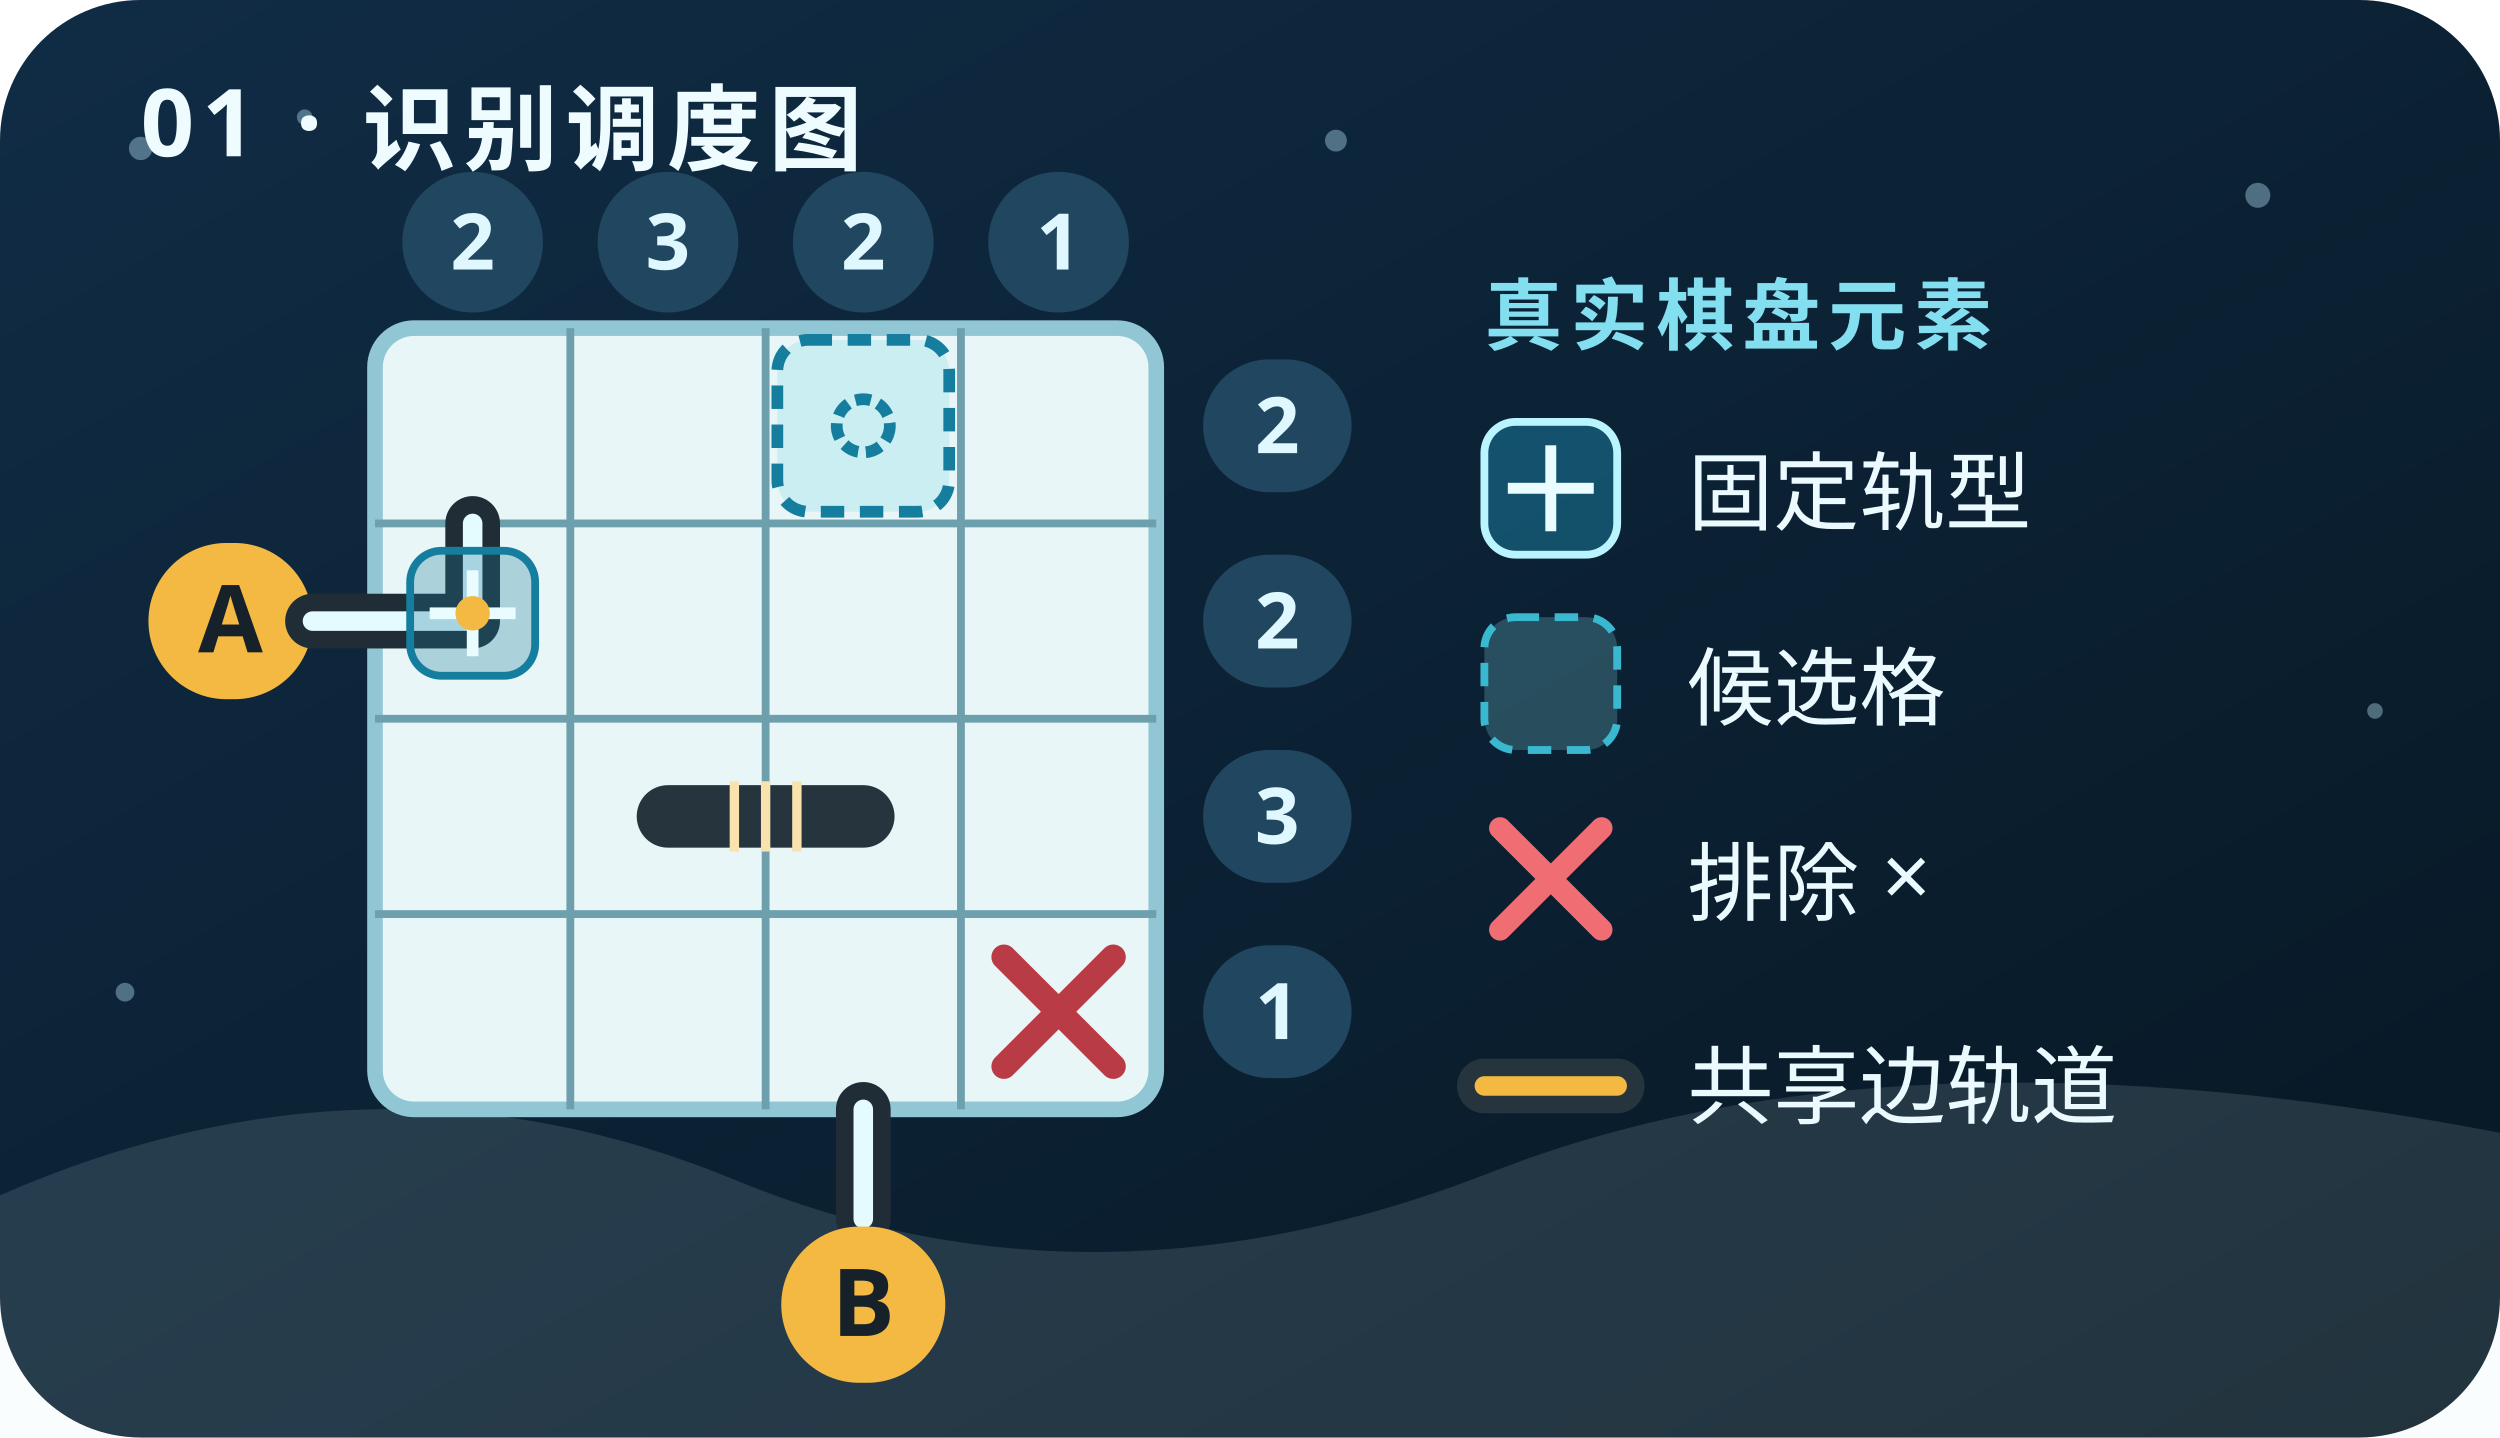
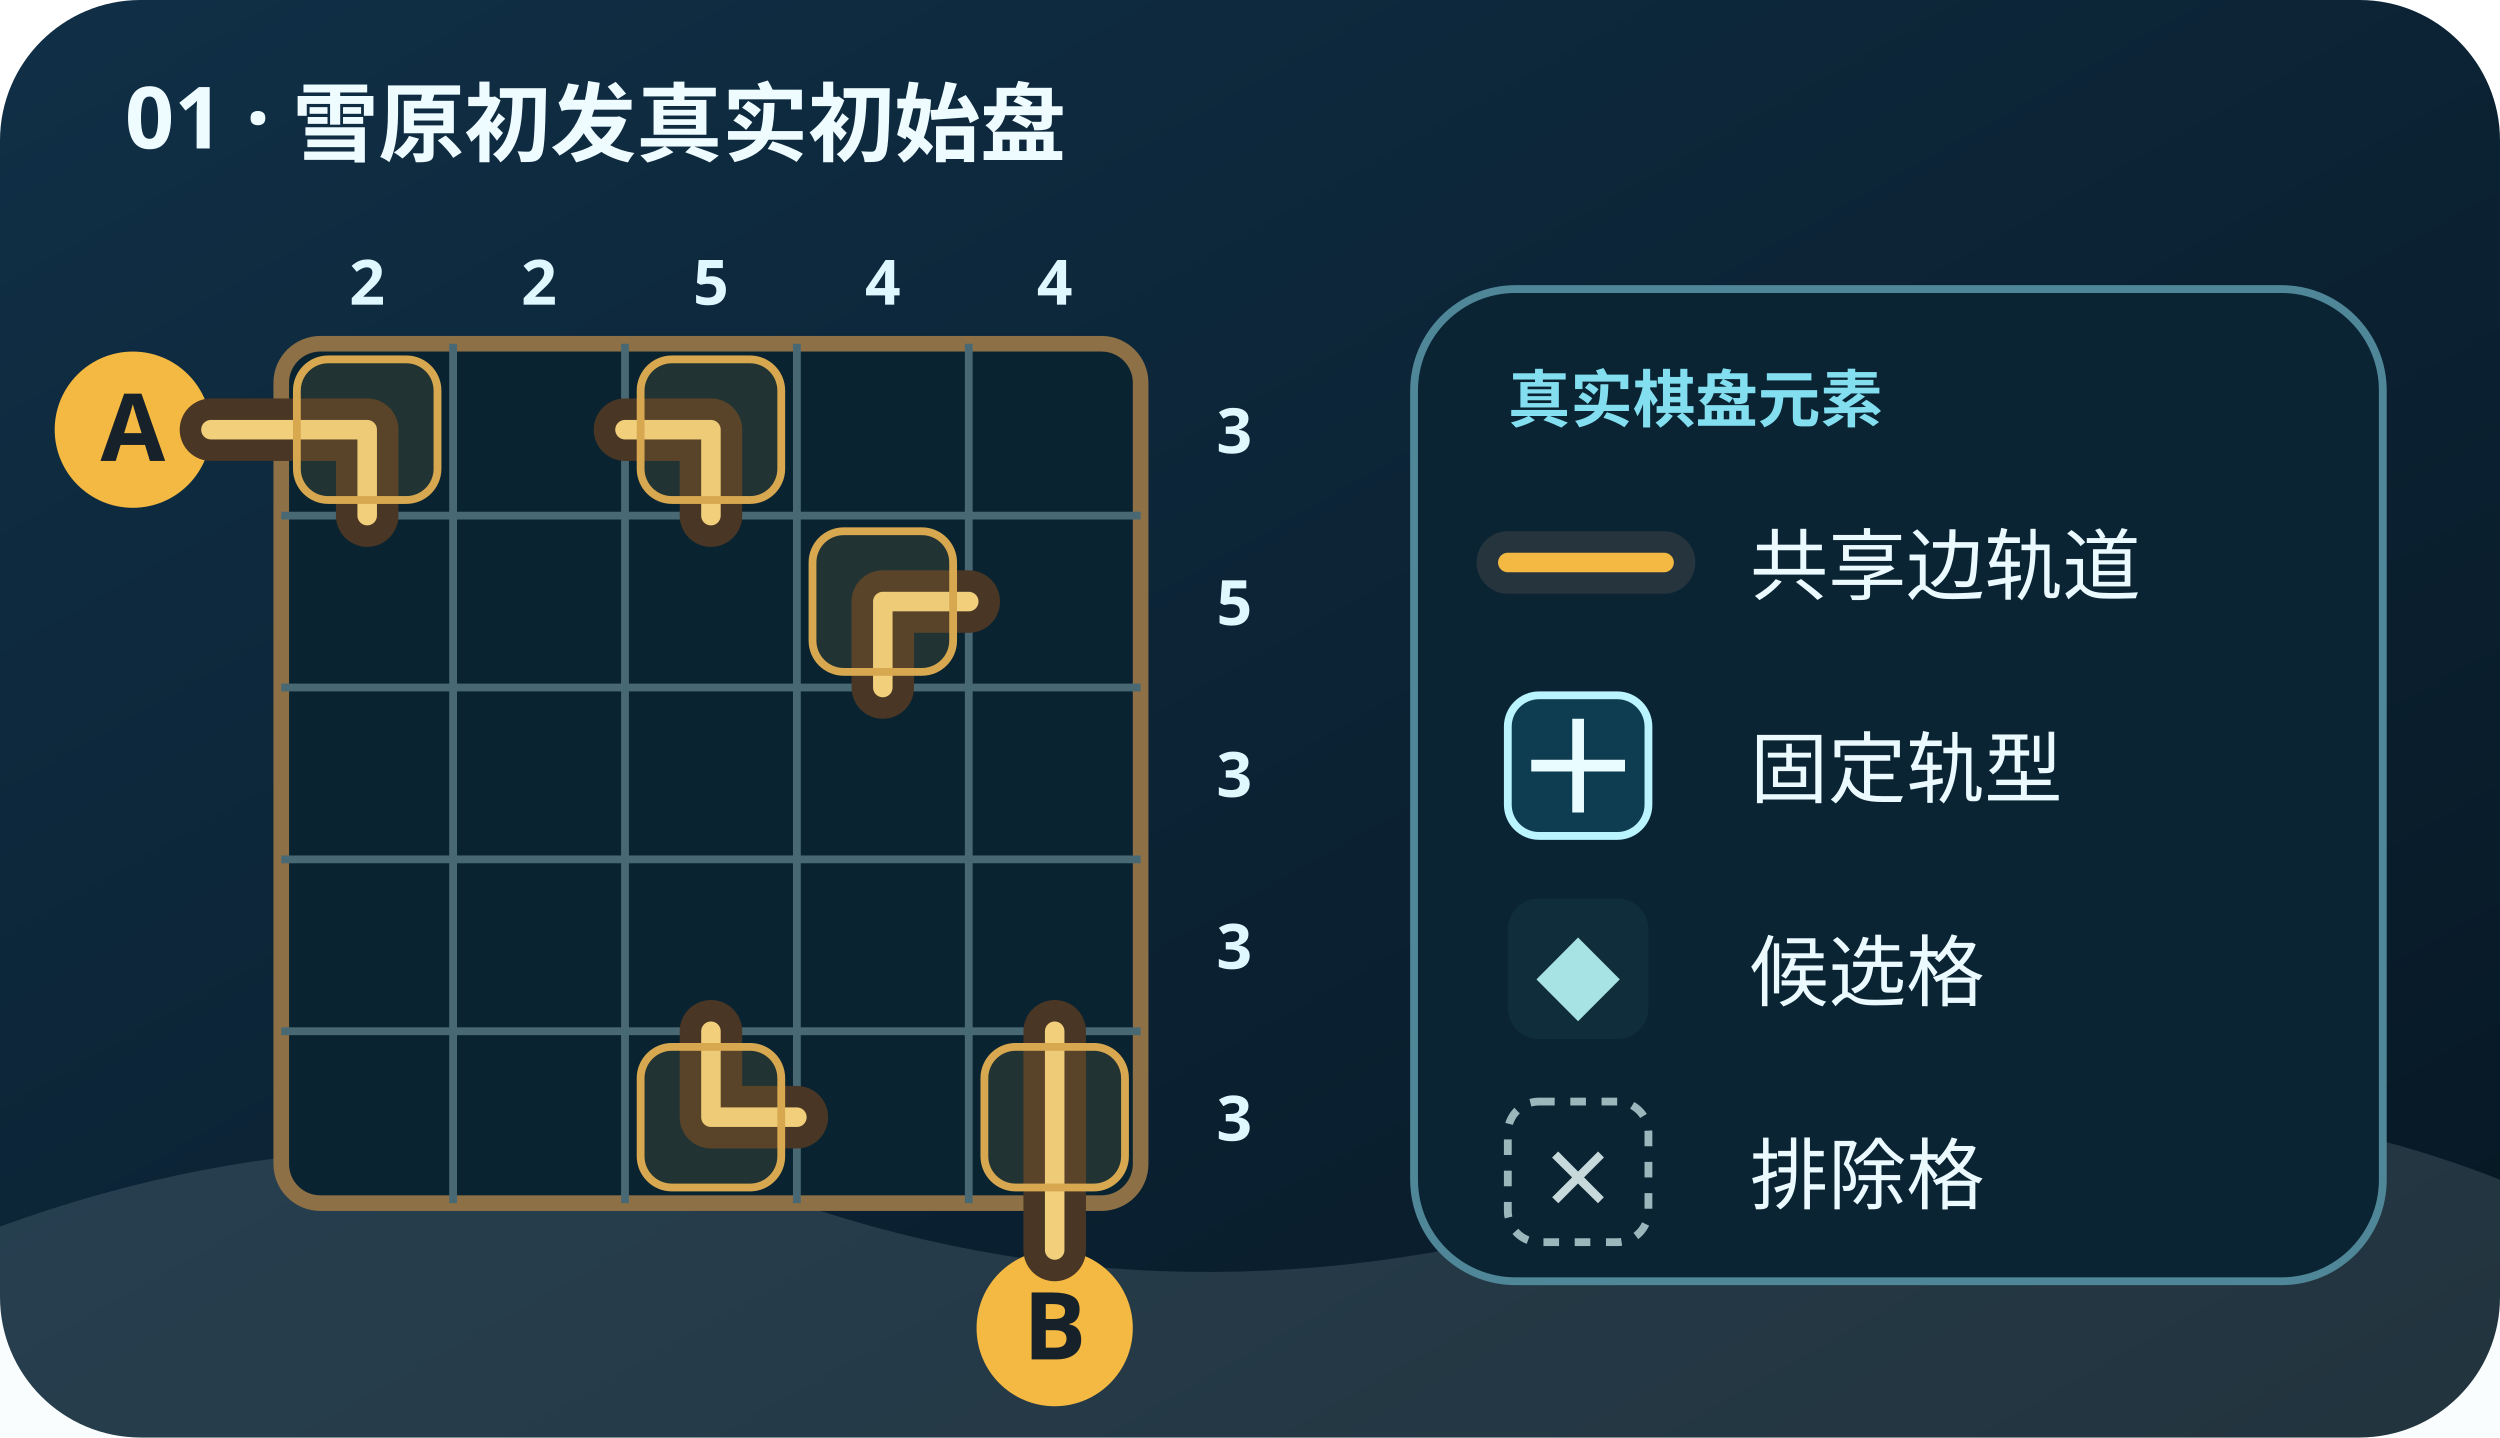
- <svg xmlns="http://www.w3.org/2000/svg" viewBox="0 0 320 184" preserveAspectRatio="xMidYMid meet" role="img" aria-label="极地蒸汽列车棋盘元素：起点 A、终点 B、行列配额、固定轨型、候选格、排除标记和共享边轨道">
+ <svg xmlns="http://www.w3.org/2000/svg" viewBox="0 0 320 184" preserveAspectRatio="xMidYMid meet" role="img" aria-label="雪原初发真实初始调度图：五乘五棋盘、A 与 B、列配额 2 2 5 4 4、行配额 3 5 3 3 3，以及五个固定轨型" data-level-id="whiteout-5a" data-tutorial-scene="elements" data-state="initial" data-board-size="5x5" data-column-clues="2,2,5,4,4" data-row-clues="3,5,3,3,3" data-givens="0,0:WS;2,0:WS;2,4:NE;3,1:SE;4,4:NS">
  <defs>
-     <linearGradient id="elements-sky" x1="0" y1="0" x2="1" y2="1">
-       <stop offset="0" stop-color="#102c45" />
+     <linearGradient id="bg" x1="0" y1="0" x2="1" y2="1">
+       <stop stop-color="#102f46" />
      <stop offset="1" stop-color="#071723" />
    </linearGradient>
-     <filter id="elements-glow" x="-60%" y="-60%" width="220%" height="220%">
-       <feGaussianBlur stdDeviation="2.2" result="blur" />
-       <feMerge>
-         <feMergeNode in="blur" />
-         <feMergeNode in="SourceGraphic" />
-       </feMerge>
-     </filter>
  </defs>
-   <rect width="320" height="184" rx="18" fill="url(#elements-sky)" />
-   <path d="M0 153 Q48 132 94 151 T191 150 T320 145 V184 H0Z" fill="#d9edf2" opacity=".13" />
-   <g fill="#bcecff" opacity=".38">
-     <circle cx="18" cy="19" r="1.5" />
-     <circle cx="39" cy="15" r="1" />
-     <circle cx="171" cy="18" r="1.4" />
-     <circle cx="289" cy="25" r="1.6" />
-     <circle cx="304" cy="91" r="1" />
-     <circle cx="16" cy="127" r="1.2" />
-   </g>
-   <text x="18" y="20" fill="#eefcff" font-family="system-ui, sans-serif" font-size="12" font-weight="800" letter-spacing="1">01 · 识别调度图</text>
-   <g font-family="system-ui, sans-serif" font-size="10" font-weight="800" text-anchor="middle">
-     <g fill="#dff7ff">
-       <circle cx="60.5" cy="31" r="9" fill="#21465f" />
-       <text x="60.5" y="34.5">2</text>
+   <rect width="320" height="184" rx="18" fill="url(#bg)" />
+   <path d="M0 157Q52 138 105 155t110-3t105-1v33H0z" fill="#d9edf2" opacity=".13" />
+   <g font-family="system-ui, PingFang SC, sans-serif">
+     <text x="16" y="19" fill="#eefcff" font-size="11" font-weight="800">01 · 雪原初发真实初始盘</text>
+     <g fill="#dff7ff" font-size="8" font-weight="900" text-anchor="middle">
+       <text x="47" y="39">2</text>
+       <text x="69" y="39">2</text>
+       <text x="91" y="39">5</text>
+       <text x="113" y="39">4</text>
+       <text x="135" y="39">4</text>
    </g>
-     <g fill="#dff7ff">
-       <circle cx="85.5" cy="31" r="9" fill="#21465f" />
-       <text x="85.5" y="34.5">3</text>
+     <rect x="36" y="44" width="110" height="110" rx="5" fill="#0a2330" stroke="#8d7045" stroke-width="2" />
+     <path d="M58 44v110M80 44v110M102 44v110M124 44v110M36 66h110M36 88h110M36 110h110M36 132h110" fill="none" stroke="#486874" stroke-width="1" />
+     <g fill="#dff7ff" font-size="8" font-weight="900" text-anchor="middle">
+       <text x="158" y="58">3</text>
+       <text x="158" y="80">5</text>
+       <text x="158" y="102">3</text>
+       <text x="158" y="124">3</text>
+       <text x="158" y="146">3</text>
    </g>
-     <g fill="#dff7ff">
-       <circle cx="110.5" cy="31" r="9" fill="#21465f" />
-       <text x="110.5" y="34.5">2</text>
+     <rect x="7" y="45" width="20" height="20" rx="10" fill="#f4b942" />
+     <text x="17" y="59" text-anchor="middle" fill="#17212a" font-size="12" font-weight="900">A</text>
+     <rect x="125" y="160" width="20" height="20" rx="10" fill="#f4b942" />
+     <text x="135" y="174" text-anchor="middle" fill="#17212a" font-size="12" font-weight="900">B</text>
+     <g fill="none" stroke-linecap="round" stroke-linejoin="round">
+       <g stroke="#493624" stroke-width="8">
+         <path d="M27 55h20v11" />
+         <path d="M80 55h11v11" />
+         <path d="M91 132v11h11" />
+         <path d="M113 88V77h11" />
+         <path d="M135 132v28" />
+       </g>
+       <g stroke="#f1cf7b" stroke-width="2.5">
+         <path d="M27 55h20v11" />
+         <path d="M80 55h11v11" />
+         <path d="M91 132v11h11" />
+         <path d="M113 88V77h11" />
+         <path d="M135 132v28" />
+       </g>
    </g>
-     <g fill="#dff7ff">
-       <circle cx="135.5" cy="31" r="9" fill="#21465f" />
-       <text x="135.5" y="34.5">1</text>
+     <g fill="#d7a850" fill-opacity=".12" stroke="#d7a850">
+       <rect x="38" y="46" width="18" height="18" rx="4" />
+       <rect x="82" y="46" width="18" height="18" rx="4" />
+       <rect x="82" y="134" width="18" height="18" rx="4" />
+       <rect x="104" y="68" width="18" height="18" rx="4" />
+       <rect x="126" y="134" width="18" height="18" rx="4" />
    </g>
-   </g>
-   <rect x="48" y="42" width="100" height="100" rx="5" fill="#e8f6f7" stroke="#91c7d4" stroke-width="2" />
-   <path d="M73 42V142M98 42V142M123 42V142M48 67H148M48 92H148M48 117H148" fill="none" stroke="#6e9fad" stroke-width="1" />
-   <g font-family="system-ui, sans-serif" font-weight="900">
-     <rect x="19" y="69.5" width="21" height="20" rx="10" fill="#f4b942" />
-     <text x="29.5" y="83.5" text-anchor="middle" font-size="12" fill="#17212a">A</text>
-   </g>
-   <path d="M40 79.5H60.5V67" fill="none" stroke="#202d36" stroke-width="7" stroke-linecap="round" stroke-linejoin="round" />
-   <path d="M40 79.5H60.5V67" fill="none" stroke="#e4fbff" stroke-width="2.5" stroke-linecap="round" stroke-linejoin="round" />
-   <rect x="52.5" y="70.5" width="16" height="16" rx="4" fill="#1b7899" fill-opacity=".3" stroke="#157d9e" />
-   <path d="M60.5 73V84M55 78.5H66" stroke="#e9fcff" stroke-width="1.5" />
-   <circle cx="60.5" cy="78.5" r="2.2" fill="#f4b942" />
-   <rect x="99.5" y="43.5" width="22" height="22" rx="4" fill="#82d9e7" fill-opacity=".28" stroke="#157d9e" stroke-width="1.5" stroke-dasharray="3 2" />
-   <circle cx="110.5" cy="54.5" r="3.4" fill="none" stroke="#157d9e" stroke-width="1.5" stroke-dasharray="2 1" />
-   <path d="M85.5 104.5H110.5" fill="none" stroke="#26343d" stroke-width="8" stroke-linecap="round" />
-   <path d="M85.5 104.5H110.5" fill="none" stroke="#f4b942" stroke-width="3" stroke-linecap="round" filter="url(#elements-glow)" />
-   <path d="M94 100V109M98 100V109M102 100V109" stroke="#f8e3ae" stroke-width="1.2" />
-   <g stroke="#b83b45" stroke-width="3.2" stroke-linecap="round">
-     <path d="M128.5 122.5L142.5 136.5M142.5 122.5L128.5 136.5" />
-   </g>
-   <g font-family="system-ui, sans-serif" font-size="10" font-weight="800" text-anchor="middle">
-     <g>
-       <rect x="154" y="46" width="19" height="17" rx="8.5" fill="#21465f" />
-       <text x="163.5" y="58" fill="#dff7ff">2</text>
-     </g>
-     <g>
-       <rect x="154" y="71" width="19" height="17" rx="8.5" fill="#21465f" />
-       <text x="163.5" y="83" fill="#dff7ff">2</text>
-     </g>
-     <g>
-       <rect x="154" y="96" width="19" height="17" rx="8.5" fill="#21465f" />
-       <text x="163.5" y="108" fill="#dff7ff">3</text>
-     </g>
-     <g>
-       <rect x="154" y="121" width="19" height="17" rx="8.5" fill="#21465f" />
-       <text x="163.5" y="133" fill="#dff7ff">1</text>
-     </g>
-   </g>
-   <path d="M110.5 142V156" stroke="#202d36" stroke-width="7" stroke-linecap="round" />
-   <path d="M110.5 142V156" stroke="#e4fbff" stroke-width="2.5" stroke-linecap="round" />
-   <rect x="100" y="157" width="21" height="20" rx="10" fill="#f4b942" />
-   <text x="110.5" y="171" fill="#17212a" font-family="system-ui, sans-serif" font-size="12" font-weight="900" text-anchor="middle">B</text>
-   <g font-family="system-ui, sans-serif" font-size="11" fill="#eafaff">
-     <text x="190" y="44" font-size="10" font-weight="800" fill="#83dff0" letter-spacing="1">真实棋盘元素</text>
-     <rect x="190" y="54" width="17" height="17" rx="4" fill="#1b7899" fill-opacity=".55" stroke="#baf4ff" />
-     <path d="M198.5 57V68M193 62.5H204" stroke="#e9fcff" stroke-width="1.4" />
-     <text x="216" y="67">固定轨型</text>
-     <rect x="190" y="79" width="17" height="17" rx="4" fill="#82d9e7" fill-opacity=".25" stroke="#3ab8d0" stroke-dasharray="3 2" />
-     <text x="216" y="92">候选格</text>
-     <path d="M192 106L205 119M205 106L192 119" stroke="#ef6d73" stroke-width="2.8" stroke-linecap="round" />
-     <text x="216" y="117">排除 ×</text>
-     <path d="M190 139H207" stroke="#26343d" stroke-width="7" stroke-linecap="round" />
-     <path d="M190 139H207" stroke="#f4b942" stroke-width="2.5" stroke-linecap="round" />
-     <text x="216" y="143">共享边轨道</text>
+     <rect x="181" y="37" width="124" height="127" rx="13" fill="#0a2433" stroke="#4f8798" />
+     <text x="193" y="54" fill="#83dff0" font-size="8" font-weight="800">真实棋盘元素</text>
+     <path d="M193 72h20" stroke="#26343d" stroke-width="8" stroke-linecap="round" />
+     <path d="M193 72h20" stroke="#f4b942" stroke-width="2.5" stroke-linecap="round" />
+     <text x="224" y="76" fill="#eafaff" font-size="10">共享边轨道</text>
+     <rect x="193" y="89" width="18" height="18" rx="4" fill="#197a9a" fill-opacity=".28" stroke="#baf4ff" />
+     <path d="M202 92v12M196 98h12" stroke="#e9fcff" stroke-width="1.5" />
+     <text x="224" y="102" fill="#eafaff" font-size="10">固定轨型</text>
+     <rect x="193" y="115" width="18" height="18" rx="4" fill="#4c9fa0" fill-opacity=".08" />
+     <text x="202" y="129" text-anchor="middle" fill="#a7e3e4" font-size="14">◆</text>
+     <text x="224" y="128" fill="#eafaff" font-size="10">候选格</text>
+     <rect x="193" y="141" width="18" height="18" rx="4" fill="none" stroke="#9cb7bb" stroke-dasharray="2 2" />
+     <text x="202" y="156" text-anchor="middle" fill="#c7d9db" font-size="15">×</text>
+     <text x="224" y="154" fill="#eafaff" font-size="10">排除格</text>
  </g>
</svg>
